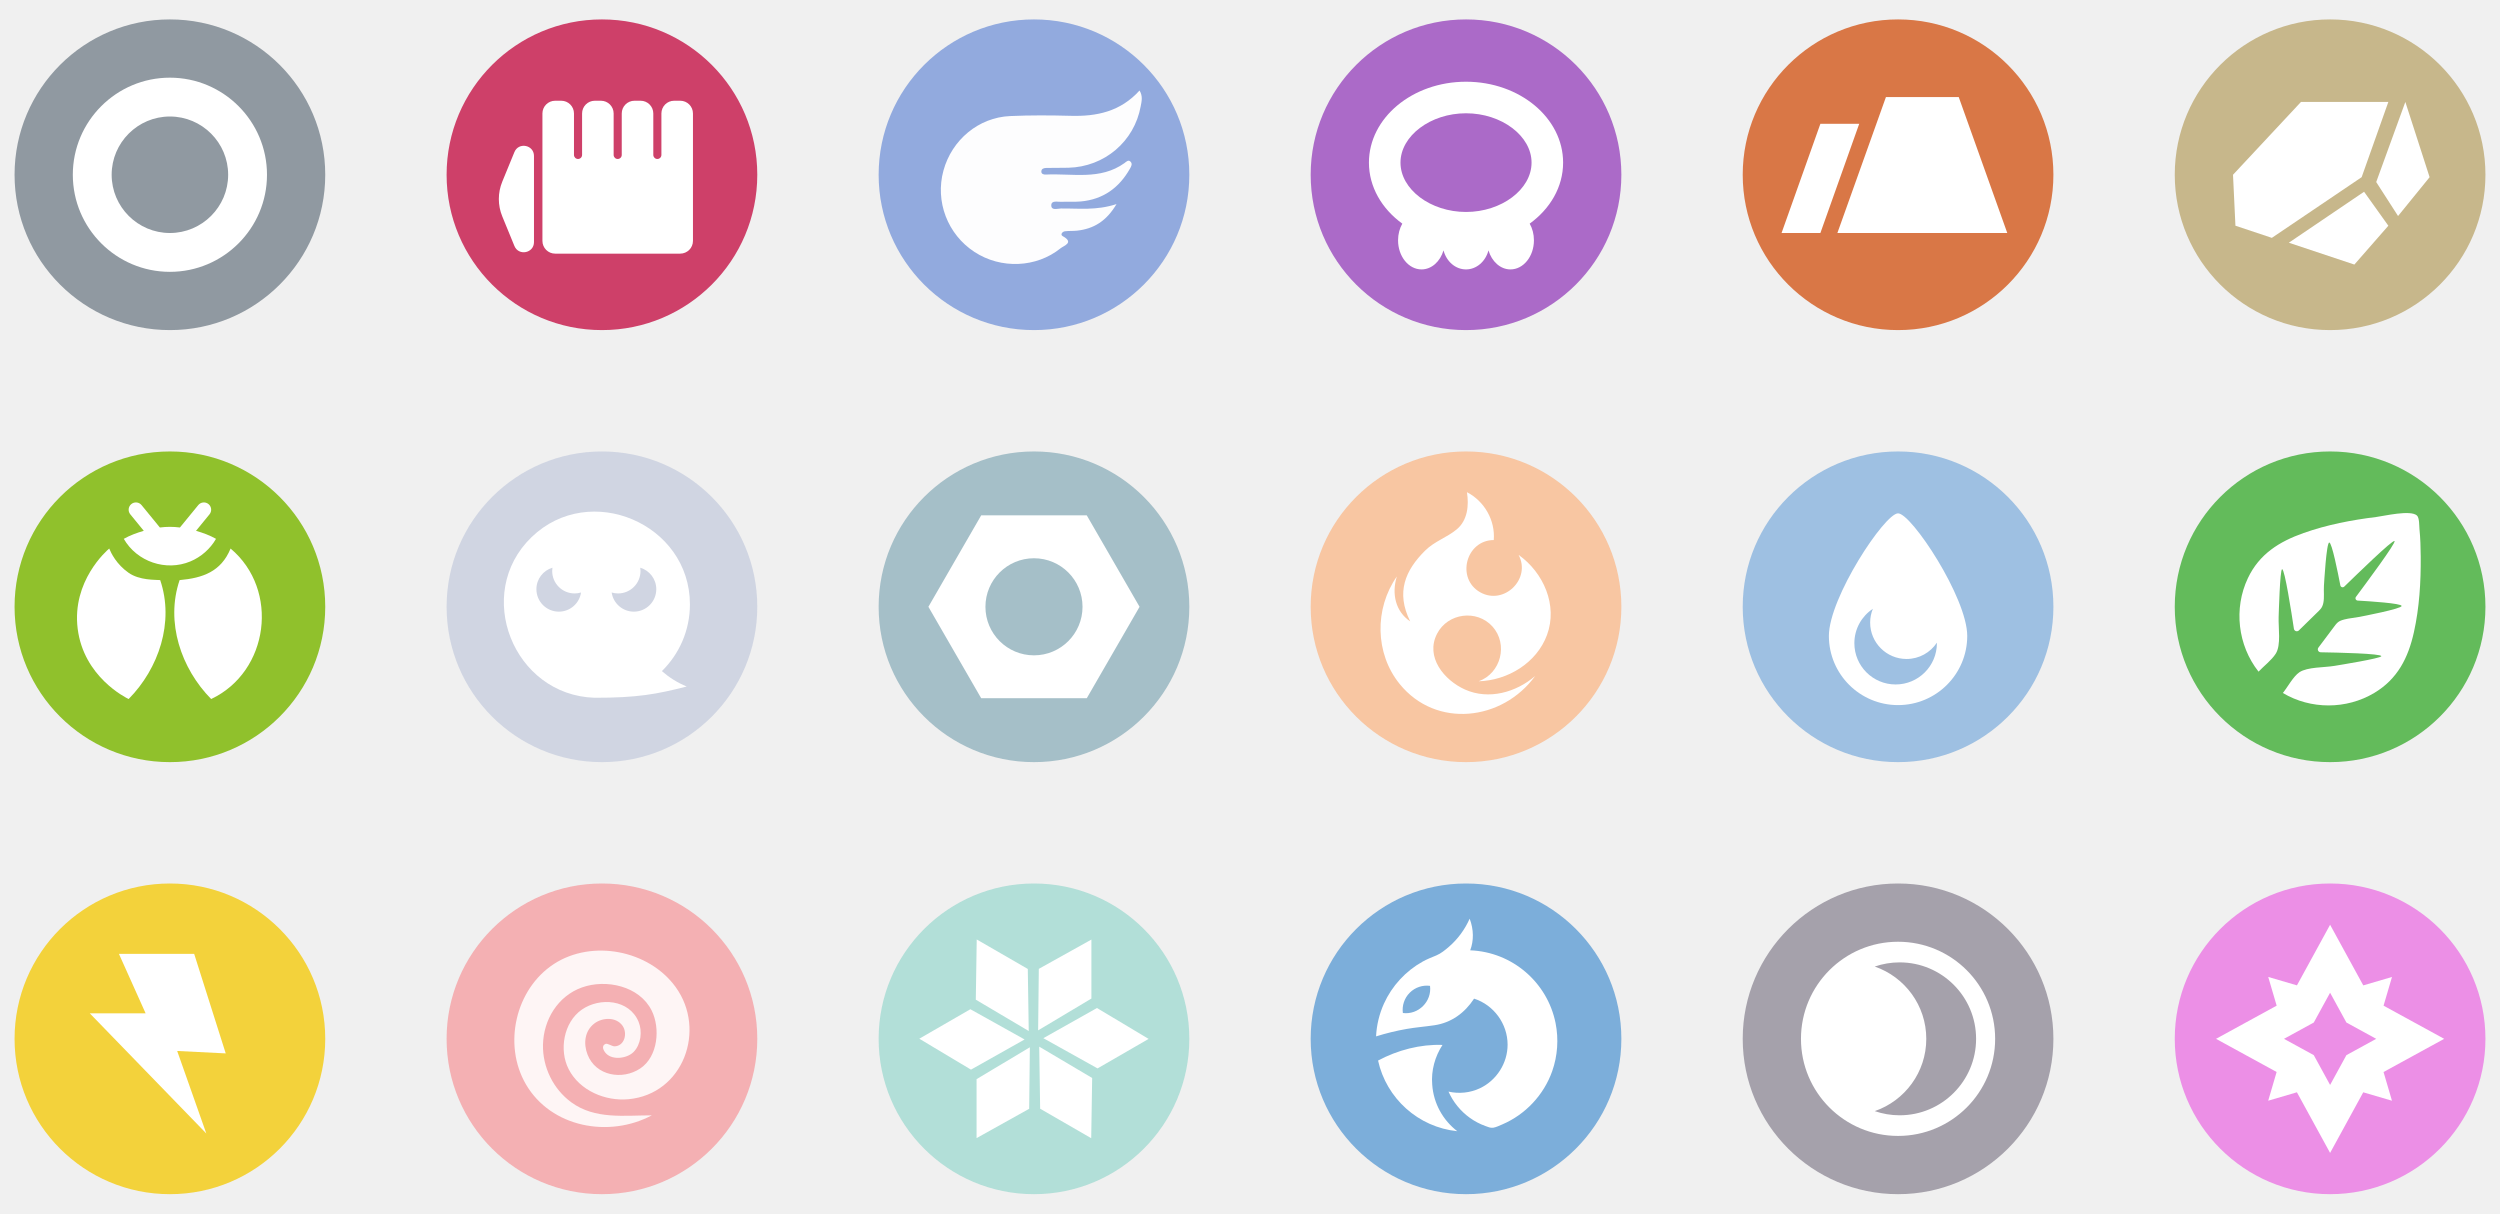
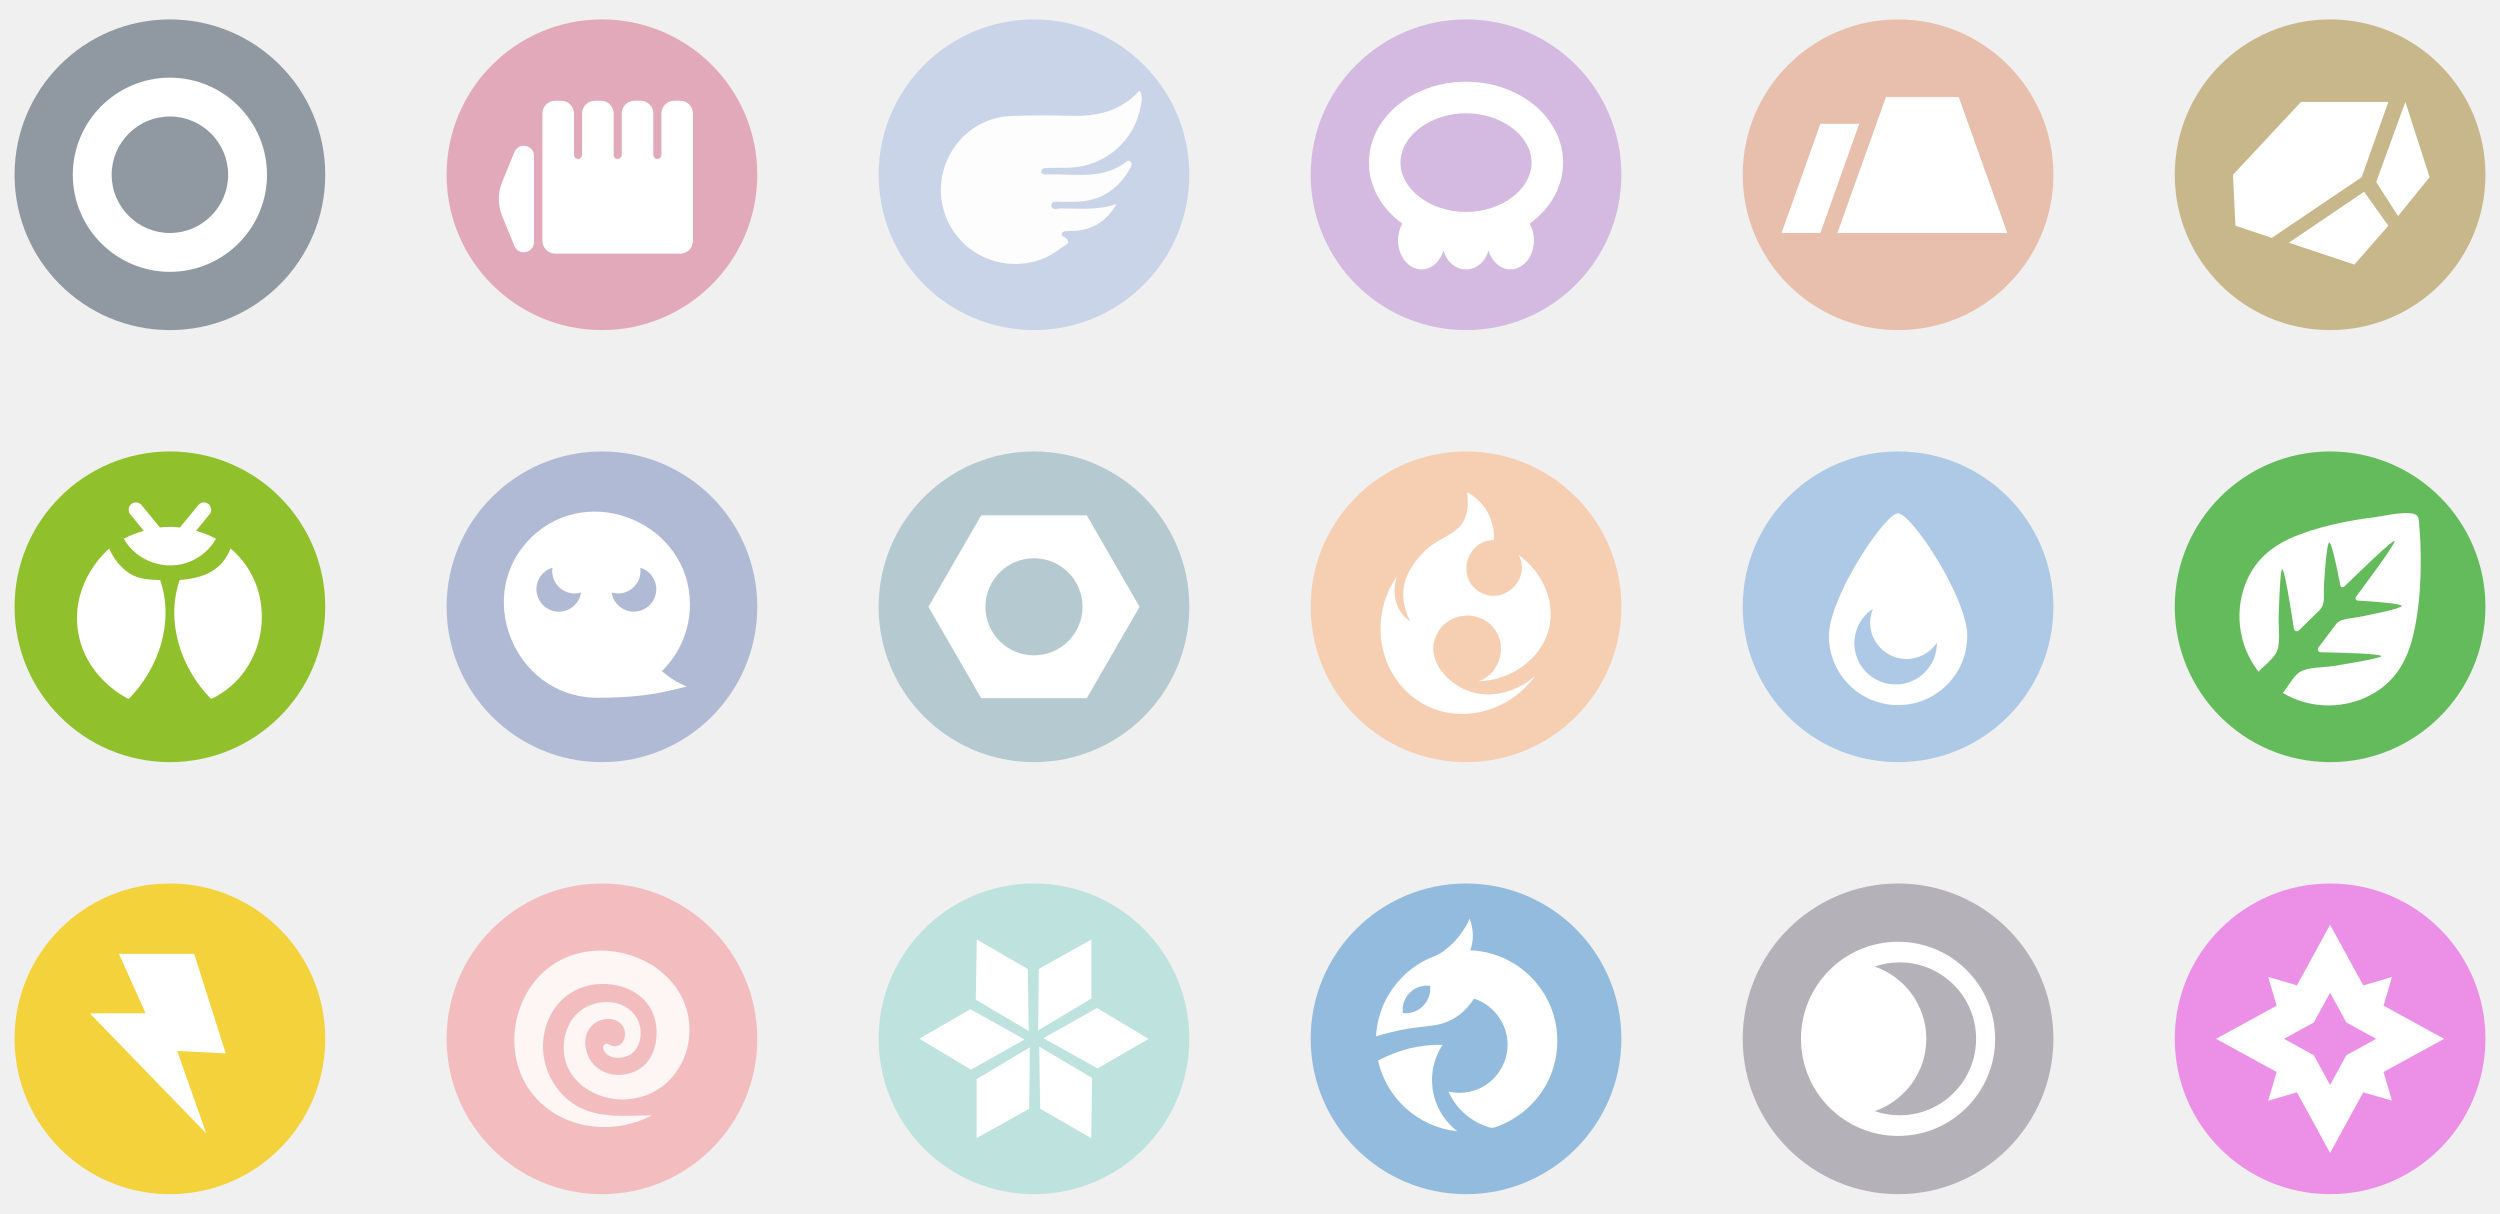
<svg xmlns="http://www.w3.org/2000/svg" version="1.1" x="0px" y="0px" viewBox="0 0 1030 500" style="enable-background:new 0 0 1030 500;" xml:space="preserve">
  <style type="text/css">
	.st0{fill:#EC8FE6;}
	.st1{fill:#FFFFFF;}
	.st2{fill:#5A5366;}
	.st3{fill:#096DC4;}
	.st4{fill:#74CEC0;}
	.st5{fill:#F97176;}
	.st6{fill:#FEF5F5;}
	.st7{fill:#F3D23B;}
	.st8{fill:#63BB5B;}
	.st9{fill:#4D90D5;}
	.st10{fill:#FF9C54;}
	.st11{fill:#5A8EA1;}
	.st12{fill:#5269AC;}
	.st13{fill:#90C12C;}
	.st14{fill:#C7B78B;}
	.st15{fill:#D97746;}
	.st16{fill:#AB6AC8;}
	.st17{fill:#92AADE;}
	.st18{fill:#FDFDFE;}
	.st19{fill:#CE4069;}
	.st20{fill:#9099A1;}
</style>
  <g id="fairy">
    <g>
      <circle class="st0" cx="960" cy="428" r="64" />
      <path class="st1" d="M1007,428l-24.97-13.66l3.47-11.83l-11.83,3.47L960,381l-13.66,24.97l-11.83-3.47l3.47,11.83L913,428    l24.97,13.66l-3.47,11.83l11.83-3.47L960,475l13.66-24.97l11.83,3.47l-3.47-11.83L1007,428z M966.72,434.72L960,447l-6.72-12.28    L941,428l12.28-6.72L960,409l6.72,12.28L979,428L966.72,434.72z" />
    </g>
  </g>
  <g id="dark">
    <g>
-       <circle class="st2" cx="782" cy="428" r="64" fill-opacity="0.5" />
+       <circle class="st2" cx="782" cy="428" r="64" fill-opacity="0.4" />
      <path class="st1" d="M814.15,428c0,17.4-14.1,31.5-31.5,31.5c-3.59,0-7.04-0.61-10.26-1.72c12.36-4.26,21.24-15.98,21.24-29.78    s-8.88-25.52-21.24-29.78c3.22-1.11,6.67-1.72,10.26-1.72C800.04,396.5,814.15,410.6,814.15,428z M782,388    c-22.09,0-40,17.91-40,40s17.91,40,40,40s40-17.91,40-40S804.09,388,782,388z" />
    </g>
  </g>
  <g id="dragon">
    <g>
-       <circle class="st3" cx="604" cy="428" r="64" fill-opacity="0.5" />
+       <circle class="st3" cx="604" cy="428" r="64" fill-opacity="0.4" />
      <path class="st1" d="M640.89,421.49c-3.34-16.64-17.72-29.28-35.17-29.96c1.51-3.9,1.49-8.58-0.22-13.03    c-1.96,4.39-4.83,8.36-8.47,11.51c-1.55,1.34-3.33,2.82-5.23,3.61c-1.9,0.79-3.78,1.51-5.58,2.51    c-7.04,3.89-12.73,10.05-16.04,17.38c-1.91,4.23-3.02,8.84-3.24,13.48c4.13-1.29,8.34-2.32,12.6-3.07    c3.79-0.66,7.62-0.95,11.41-1.51c7.02-1.04,12.51-5.07,16.37-10.97c8.15,2.61,13.8,10.39,13.81,18.94    c0.01,7.62-4.52,14.73-11.4,17.98c-4.02,1.9-8.62,2.37-12.95,1.38c1.91,4.31,4.98,8.07,8.81,10.82c1.95,1.4,4.1,2.53,6.36,3.35    c1.01,0.37,2.18,0.89,3.23,0.72c1.25-0.21,2.58-0.87,3.74-1.36c9.55-4.07,17.14-12.16,20.59-21.95    C641.74,434.99,642.21,428.06,640.89,421.49z M580.81,409c2.28-2.28,5.39-3.22,8.36-2.83c0.82,6.41-4.77,12.03-11.19,11.19    C577.59,414.39,578.53,411.28,580.81,409z M600.41,466.06c-16.14-1.65-29.23-13.57-32.65-29.11c8.01-4.3,17.42-6.78,26.55-6.44    c-3.11,4.75-4.72,10.61-4.24,16.29C590.59,454.65,594.53,461.56,600.41,466.06z" />
    </g>
  </g>
  <g id="ice">
    <g>
-       <circle class="st4" cx="426" cy="428" r="64" fill-opacity="0.5" />
+       <circle class="st4" cx="426" cy="428" r="64" fill-opacity="0.4" />
      <path class="st1" d="M422.13,428.26l-22.09,12.43l-21.29-12.74l21.04-12.15L422.13,428.26z M451.95,415.3l-22.09,12.43    l22.33,12.45l21.04-12.15L451.95,415.3z M423.45,399.21l-21.04-12.15l-0.38,24.81l21.81,12.91L423.45,399.21z M449.97,444.13    l-21.81-12.91l0.38,25.57l21.04,12.15L449.97,444.13z M449.66,411.4v-24.3l-21.67,12.07l-0.28,25.34L449.66,411.4z M424.02,456.82    l0.28-25.34l-21.95,13.12v24.3L424.02,456.82z" />
    </g>
  </g>
  <g id="psychic">
    <g>
-       <circle class="st5" cx="248" cy="428" r="64" fill-opacity="0.5" />
+       <circle class="st5" cx="248" cy="428" r="64" fill-opacity="0.4" />
      <path class="st6" d="M268.54,459.52c-17.55,9.38-41.48,5.06-51.88-12.81c-9.49-16.31-4.33-39.22,11.57-49.56    c15.76-10.25,39.1-5.67,50.11,9.48c12.83,17.67,3.21,44.15-19.41,46.25c-9.53,0.89-20.05-3.52-24.6-12.3    c-4.1-7.9-2.13-19.38,5.36-24.6c7.46-5.2,19.6-4.25,23.41,5.01c1.61,3.93,1,9.31-2.06,12.42c-2.58,2.62-8.58,3.55-11.37,0.59    c-1.03-1.1-2.09-3.15-0.15-3.93c0.76-0.3,2.7,1.03,3.61,1.02c4.19-0.06,5.52-5.35,3.37-8.46c-2.61-3.76-8.38-3.48-11.66-0.93    c-4.02,3.12-4.51,8.29-2.77,12.79c3.36,8.72,14.28,10.69,21.74,5.7c7.24-4.84,8.34-16.49,4.67-23.86    c-5.04-10.12-18.82-13.08-28.79-9.48c-9.88,3.57-15.76,13.28-15.98,23.58c-0.2,9.21,4.23,18.29,11.68,23.73    C245.13,461.29,257.2,459.52,268.54,459.52z" />
    </g>
  </g>
  <g id="electric">
    <g>
      <circle class="st7" cx="70" cy="428" r="64" />
      <polygon class="st1" points="49,393 80,393 93,434 73,433 85,467 37,417.5 60,417.5   " />
    </g>
  </g>
  <g id="grass">
    <g>
      <circle class="st8" cx="960" cy="250" r="64" />
      <path class="st1" d="M995.76,212.37c-2.71-2.38-13.54,0.23-16.62,0.61c-10.16,1.24-20.38,3.2-30.05,6.62    c-10.04,3.55-18.25,8.66-22.96,18.6c-5.92,12.48-4.18,27.69,4.39,38.52c2.19-2.33,5.33-4.68,7.06-7.36    c2.31-3.57,1.05-10.7,1.22-15.18c0.05-1.33,0.54-19.6,1.43-19.66c1.08-0.07,3.86,17.86,4.86,24.54c0.15,0.98,1.34,1.37,2.05,0.67    c2.38-2.35,4.77-4.69,7.17-7.02c1.64-1.59,2.45-2.21,2.9-4.28c0.46-2.14,0.11-4.88,0.25-7.07c0.08-1.3,1.02-17.77,2.19-17.84    c1.09-0.07,3.65,12.83,4.57,17.66c0.14,0.75,1.06,1.04,1.61,0.51c4.86-4.71,19.96-19.44,20.71-18.78    c0.76,0.66-11.86,17.57-15.89,23c-0.46,0.61-0.05,1.48,0.71,1.53c4.91,0.28,18.03,1.12,18.1,2.21c0.08,1.16-16.22,4.28-17.4,4.51    c-2.04,0.4-4.22,0.54-6.23,1.07c-2.55,0.67-2.95,1.3-4.61,3.53c-2,2.69-4,5.37-6.03,8.04c-0.6,0.79-0.05,1.92,0.94,1.94    c6.76,0.11,24.9,0.51,24.97,1.6c0.06,0.89-18,3.78-19.3,4c-4.13,0.71-11.11,0.42-14.42,2.61c-2.54,1.68-4.9,6.18-6.84,8.56    c11.47,6.85,26.2,6.83,37.66-0.02c9.59-5.74,13.98-14.44,16.33-25.01c2.26-10.16,2.89-20.74,2.81-31.13    c-0.03-3.8-0.14-7.61-0.52-11.39C996.7,216.69,996.83,213.31,995.76,212.37z" />
    </g>
  </g>
  <g id="water">
    <g>
-       <circle class="st9" cx="782" cy="250" r="64" fill-opacity="0.5" />
+       <circle class="st9" cx="782" cy="250" r="64" fill-opacity="0.4" />
      <path class="st1" d="M810.5,262c0,15.74-12.76,28.5-28.5,28.5s-28.5-12.76-28.5-28.5s23-50.5,28.5-50.5S810.5,246.26,810.5,262z     M785.5,271.5c-8.28,0-15-6.72-15-15c0-2.01,0.4-3.92,1.12-5.67c-4.59,3.04-7.62,8.25-7.62,14.17c0,9.39,7.61,17,17,17    s17-7.61,17-17c0-0.07-0.01-0.13-0.01-0.2C795.3,268.84,790.71,271.5,785.5,271.5z" />
    </g>
  </g>
  <g id="fire">
    <g>
-       <circle class="st10" cx="604" cy="250" r="64" fill-opacity="0.5" />
+       <circle class="st10" cx="604" cy="250" r="64" fill-opacity="0.4" />
      <path class="st1" d="M625.66,228.61c10.26,7.29,16.23,20.77,11.7,33.01c-4.26,11.52-16.17,18.72-28.17,19.07    c9.23-3.28,12.26-15.3,5.7-22.57c-6.45-7.14-18.4-5.57-22.81,2.96c-4.97,9.6,2.9,19.17,11.52,23.02c9.77,4.36,21.06,1.15,28.9-5.6    c-13.5,18.53-40.83,21.79-55.83,3.31c-10.2-12.57-10.44-31.02-1.17-44.31c-2.23,7.21-0.5,14.5,5.5,18.5    c-6-12-1.97-21.09,6.14-29.14c3.92-3.88,8.91-5.36,13.01-8.75c4.51-3.72,5.1-9.9,4.23-15.33c7.2,3.71,11.71,11.62,11.05,19.72    c-11.49,0.05-15.61,15.87-5.59,21.52C619.61,249.52,630.94,238.54,625.66,228.61z" />
    </g>
  </g>
  <g id="steel">
    <g>
-       <circle class="st11" cx="426" cy="250" r="64" fill-opacity="0.5" />
+       <circle class="st11" cx="426" cy="250" r="64" fill-opacity="0.4" />
      <path class="st1" d="M446,250c0,11.05-8.95,20-20,20c-11.05,0-20-8.95-20-20c0-11.05,8.95-20,20-20C437.05,230,446,238.95,446,250    z M447.75,212.33h-43.5L382.5,250l21.75,37.67h43.5L469.5,250L447.75,212.33z" />
    </g>
  </g>
  <g id="ghost">
    <g>
-       <circle class="st12" cx="248" cy="250" r="64" fill-opacity="0.2" />
+       <circle class="st12" cx="248" cy="250" r="64" fill-opacity="0.4" />
      <path class="st1" d="M284.25,249c0-33.25-41.26-50.8-65.21-27.73c-24.16,23.28-7.54,65.19,25.96,66.21    c17.5,0.02,25.54-1.47,37.92-4.64c-3.77-1.54-7.22-3.7-10.22-6.35C279.82,269.5,284.25,259.77,284.25,249z M230.25,252    c-5.11,0-9.25-4.14-9.25-9.25c0-4.19,2.79-7.73,6.61-8.86c-0.07,0.45-0.11,0.9-0.11,1.36c0,5.11,4.14,9.25,9.25,9.25    c0.92,0,1.8-0.14,2.64-0.39C238.73,248.57,234.89,252,230.25,252z M261.14,252c-4.64,0-8.48-3.43-9.14-7.89    c0.84,0.25,1.72,0.39,2.64,0.39c5.11,0,9.25-4.14,9.25-9.25c0-0.46-0.05-0.92-0.11-1.36c3.82,1.14,6.61,4.67,6.61,8.86    C270.39,247.86,266.25,252,261.14,252z" />
    </g>
  </g>
  <g id="bug">
    <g>
      <circle class="st13" cx="70" cy="250" r="64" />
      <g>
        <path class="st1" d="M95,226c-3.93,9.55-11.51,12.15-21,13c-5.9,17.33,0.62,36.47,13,49C110.88,276.71,115.26,243,95,226z" />
        <path class="st1" d="M78.43,231.31c4.41-1.84,8.19-5.16,10.57-9.31c-2.57-1.45-5.41-2.49-8.24-3.3l5.56-6.8     c1.05-1.28,0.86-3.17-0.42-4.22c-1.28-1.05-3.17-0.86-4.22,0.42l-7.55,9.23c-2.79-0.36-5.47-0.36-8.26,0l-7.55-9.23     c-1.05-1.28-2.94-1.47-4.22-0.42c-1.28,1.05-1.47,2.94-0.42,4.22l5.56,6.8c-2.83,0.81-5.67,1.85-8.24,3.3     C56.42,231.45,68.39,235.5,78.43,231.31z" />
        <path class="st1" d="M53,236c-5.03-3.51-7.21-8.09-8-10c-1.04,0.87-15.43,13.39-13,33c2.46,19.85,19.86,28.46,21,29     c12.38-12.53,18.9-31.67,13-49C63.93,238.82,57.49,239.14,53,236z" />
      </g>
    </g>
  </g>
  <g id="rock">
    <g>
      <circle class="st14" cx="960" cy="72" r="64" />
      <path class="st1" d="M991,42l10,31l-13,16l-9-14L991,42z M970,109l14-16l-10-14l-31,21L970,109z M948,42l-28,30l1,21l15,5l37-25    l11-31H948z" />
    </g>
  </g>
  <g id="ground">
    <g>
-       <circle class="st15" cx="782" cy="72" r="64" />
+       <circle class="st15" cx="782" cy="72" r="64" fill-opacity="0.4" />
      <polygon class="st1" points="807,40 777,40 757,96 827,96   " />
      <polygon class="st1" points="766,51 750,51 734,96 750,96   " />
    </g>
  </g>
  <g id="poison">
    <g>
-       <circle class="st16" cx="604" cy="72" r="64" />
+       <circle class="st16" cx="604" cy="72" r="64" fill-opacity="0.4" />
      <path class="st1" d="M644,67c0-18.41-17.91-33.33-40-33.33S564,48.59,564,67c0,10.03,5.33,19.03,13.75,25.14    c-1.1,1.95-1.75,4.31-1.75,6.86c0,6.63,4.33,12,9.67,12c4.16,0,7.7-3.27,9.06-7.84c1.19,4.54,4.89,7.84,9.26,7.84    s8.07-3.31,9.26-7.84c1.36,4.57,4.9,7.84,9.06,7.84c5.34,0,9.67-5.37,9.67-12c0-2.55-0.65-4.92-1.75-6.86    C638.67,86.03,644,77.03,644,67z M604,87.33c-14.64,0-27-9.31-27-20.33s12.36-20.33,27-20.33s27,9.31,27,20.33    S618.64,87.33,604,87.33z" />
    </g>
  </g>
  <g id="flying">
    <g>
-       <circle class="st17" cx="426" cy="72" r="64" />
+       <circle class="st17" cx="426" cy="72" r="64" fill-opacity="0.4" />
      <path class="st18" d="M460.01,84.08c-4.21,7.11-9.47,10.19-16.25,10.95c-1.65,0.18-3.33,0.05-4.98,0.25    c-1.19,0.15-2.02,1.43-0.95,2.01c4.87,2.66,0.46,3.93-0.86,4.99c-10,8.08-24.61,8.63-35.46,1.54    c-11.12-7.26-16.29-20.8-12.81-33.54c3.46-12.66,14.46-21.88,27.45-22.46c8.3-0.37,16.64-0.33,24.95-0.1    c10.74,0.3,20.53-1.74,28.39-10.43c1.45,2.41,0.84,4.53,0.48,6.49c-2.62,14.52-14.95,24.97-29.81,25.33    c-2.99,0.07-5.99,0.03-8.98,0.08c-1.02,0.02-2.14,0.23-2.15,1.5c-0.01,1,0.97,1.28,1.83,1.23c10.96-0.55,22.44,2.44,32.44-4.74    c0.73-0.53,1.6-1.57,2.55-0.5c0.78,0.87,0.21,1.89-0.28,2.76c-4.46,7.93-11.07,12.71-20.24,13.56c-2.64,0.24-5.32,0.01-7.98,0.15    c-1.54,0.08-4.14-0.72-4.22,1.35c-0.09,2.38,2.56,1.42,3.99,1.4C444.36,85.82,451.67,86.82,460.01,84.08z" />
    </g>
  </g>
  <g id="fighting">
    <g>
-       <circle class="st19" cx="248" cy="72" r="64" />
+       <circle class="st19" cx="248" cy="72" r="64" fill-opacity="0.4" />
      <path class="st1" d="M206.93,89.14l5,12.19c1.74,4.25,8.07,3,8.07-1.59V64.26c0-4.59-6.33-5.84-8.07-1.59l-5,12.19    C205.05,79.44,205.05,84.57,206.93,89.14z" />
      <path class="st1" d="M285.5,99.25v-52.5c0-2.9-2.35-5.25-5.25-5.25h-2.5c-2.9,0-5.25,2.35-5.25,5.25v17.08    c0,0.92-0.75,1.67-1.67,1.67l0,0c-0.92,0-1.67-0.75-1.67-1.67V46.75c0-2.9-2.35-5.25-5.25-5.25h-2.5c-2.9,0-5.25,2.35-5.25,5.25    v17.08c0,0.92-0.75,1.67-1.67,1.67l0,0c-0.92,0-1.67-0.75-1.67-1.67V46.75c0-2.9-2.35-5.25-5.25-5.25h-2.5    c-2.9,0-5.25,2.35-5.25,5.25v17.08c0,0.92-0.75,1.67-1.67,1.67l0,0c-0.92,0-1.67-0.75-1.67-1.67V46.75c0-2.9-2.35-5.25-5.25-5.25    h-2.5c-2.9,0-5.25,2.35-5.25,5.25v52.5c0,2.9,2.35,5.25,5.25,5.25h51.5C283.15,104.5,285.5,102.15,285.5,99.25z" />
    </g>
  </g>
  <g id="normal">
    <g>
      <circle class="st20" cx="70" cy="72" r="64" />
      <path class="st1" d="M70,112c-22.06,0-40-17.94-40-40s17.94-40,40-40c22.06,0,40,17.94,40,40S92.06,112,70,112z M70,48    c-13.23,0-24,10.77-24,24s10.77,24,24,24c13.23,0,24-10.77,24-24S83.23,48,70,48z" />
    </g>
  </g>
</svg>
